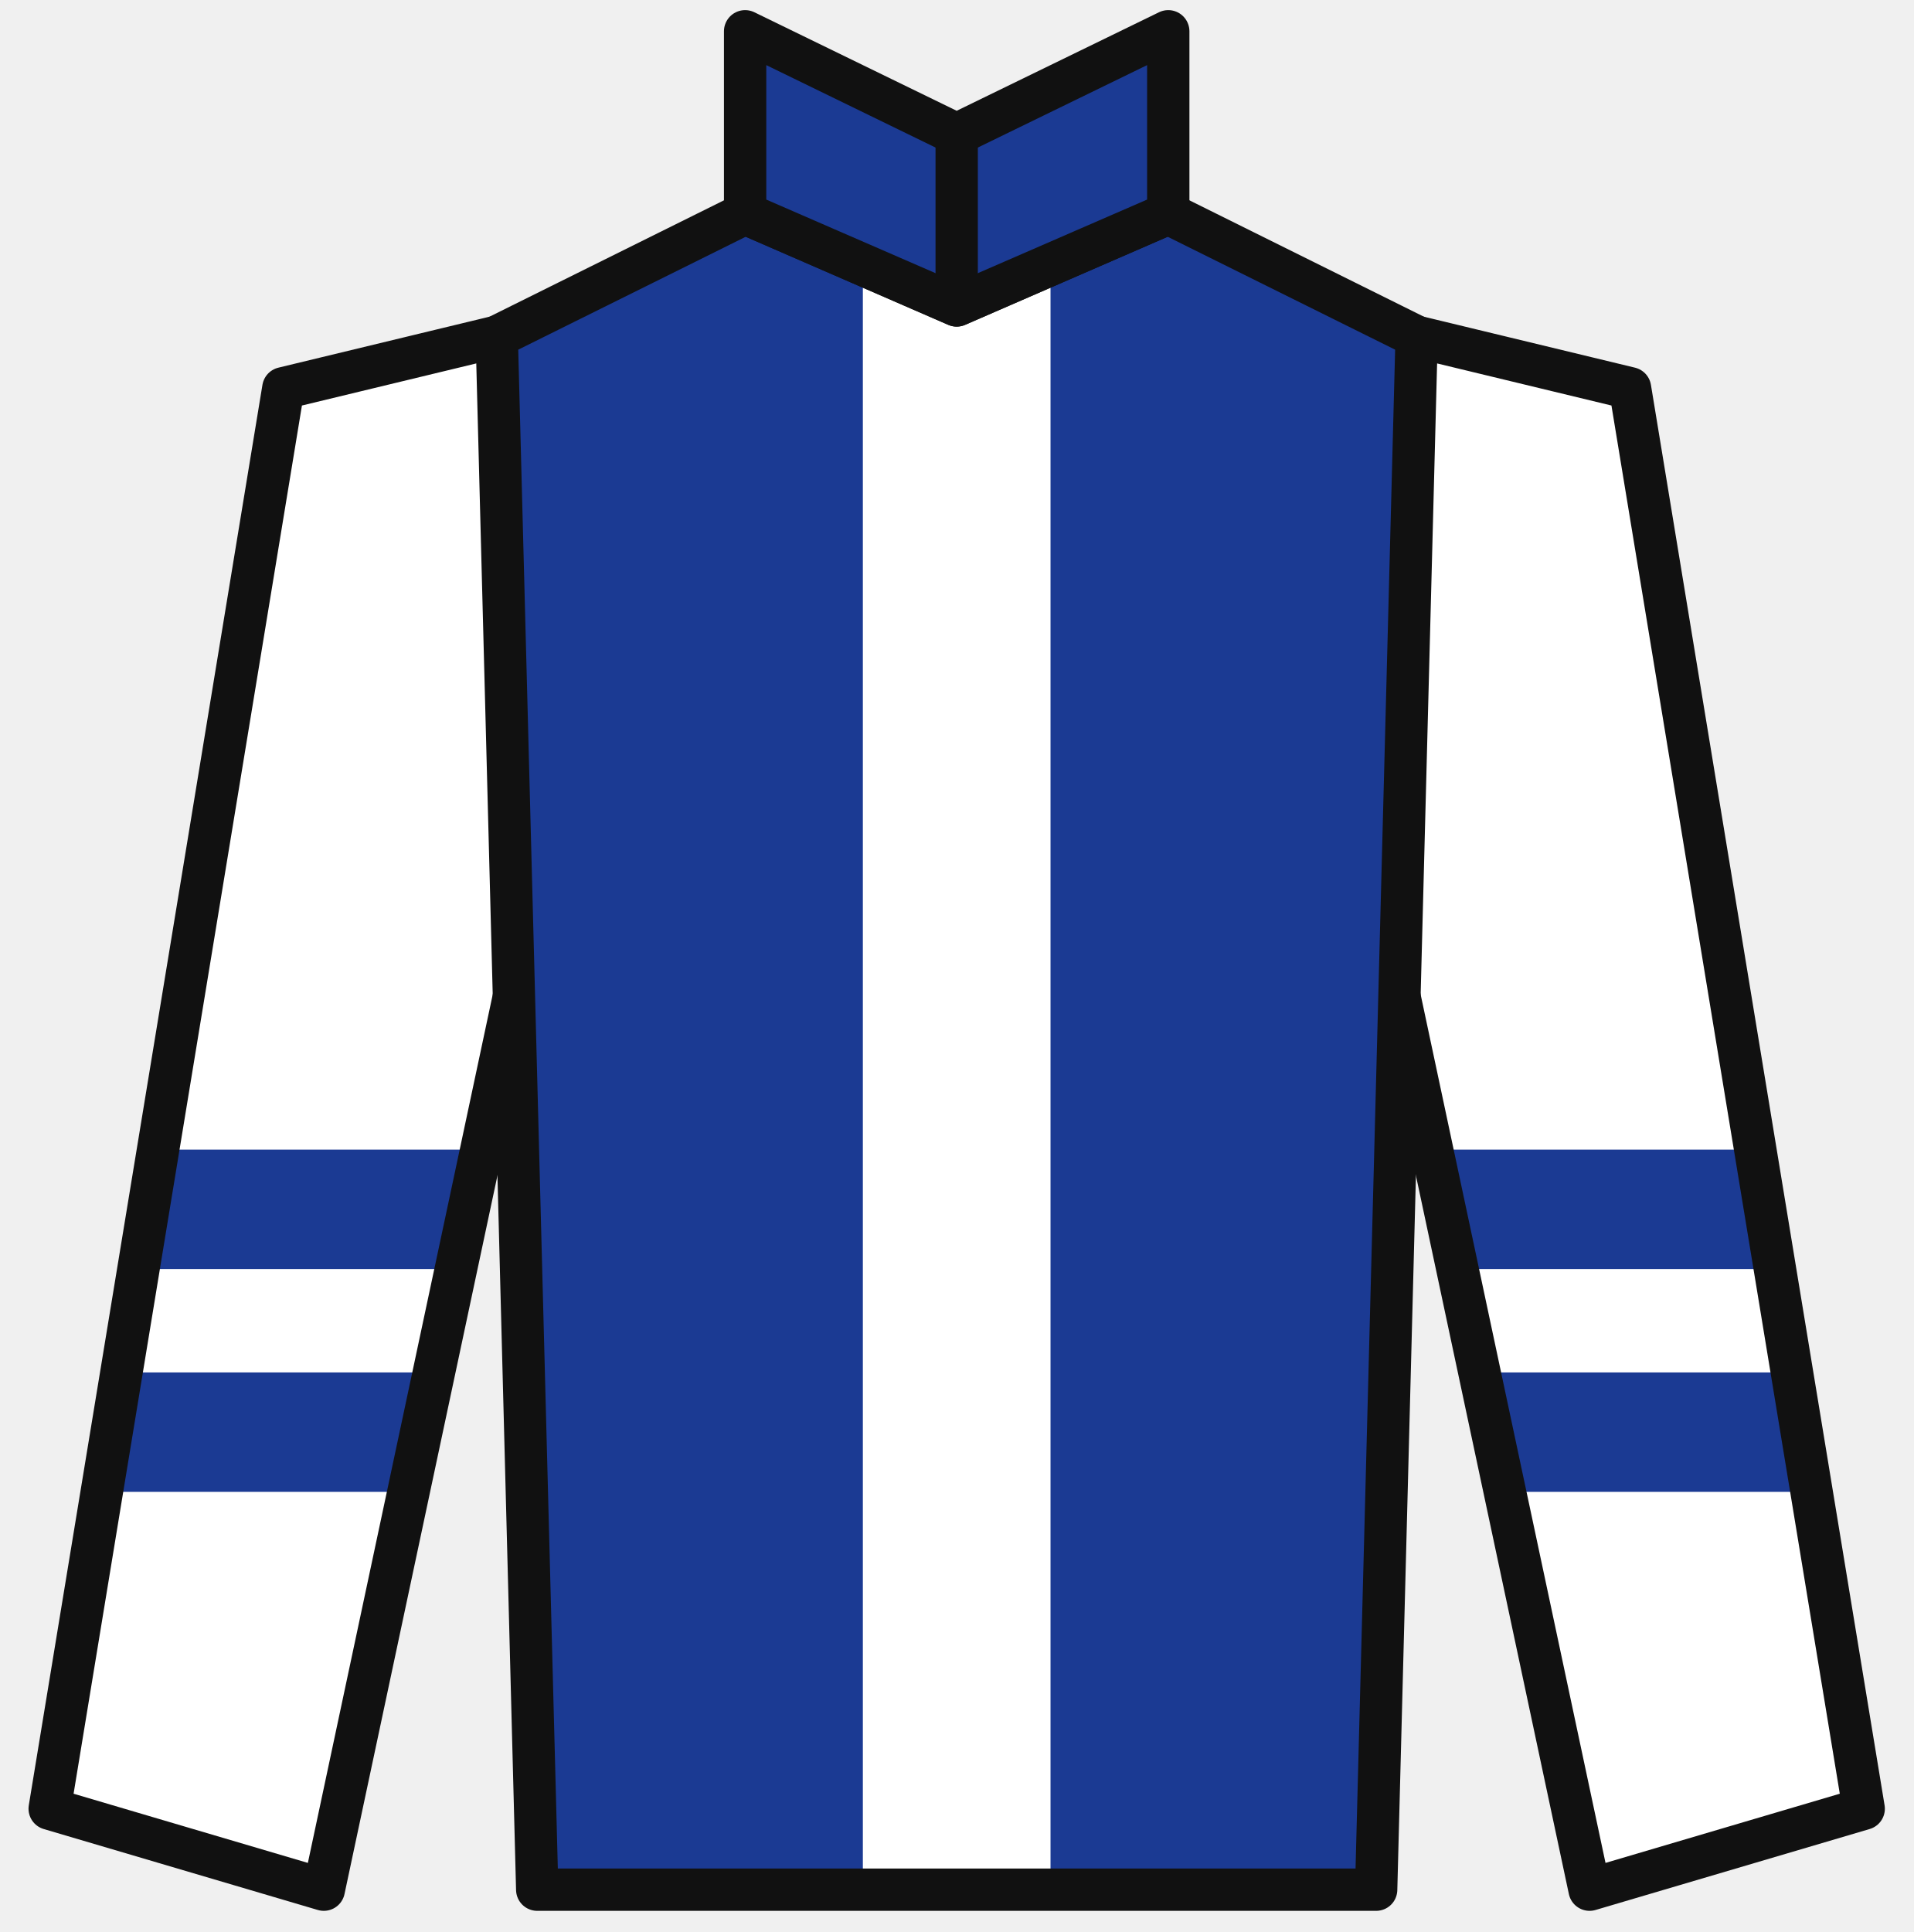
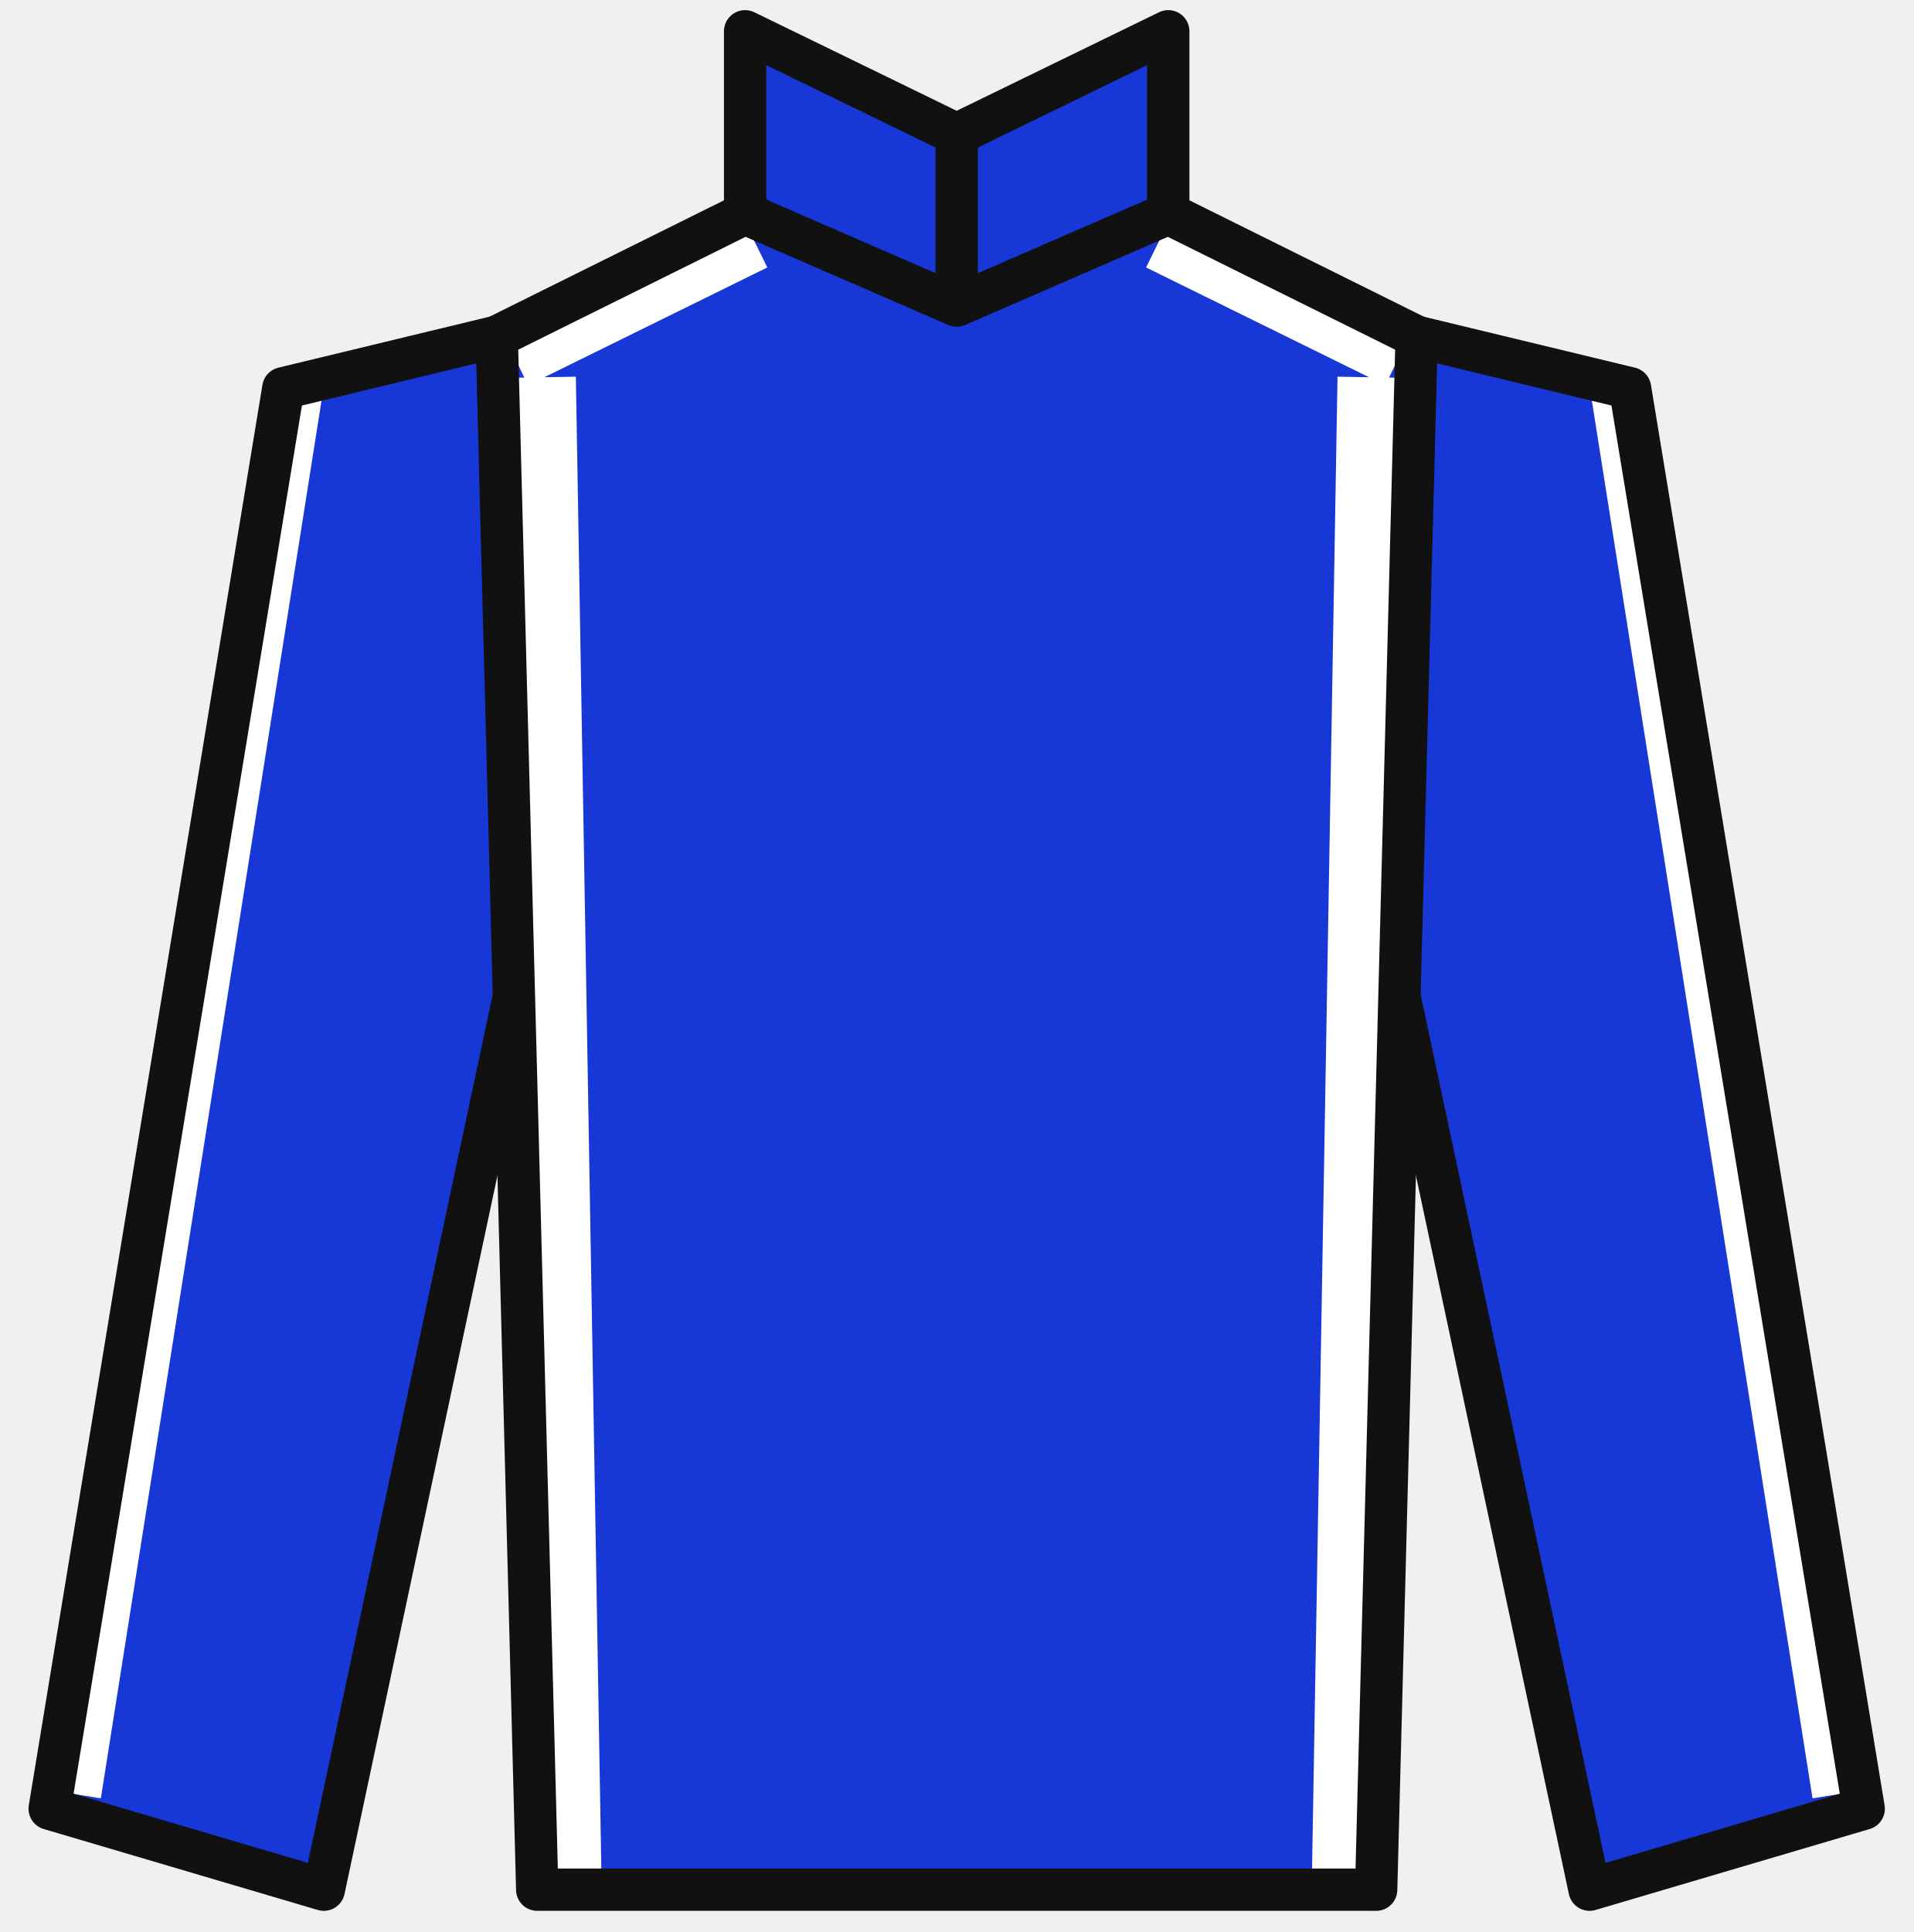
<svg xmlns="http://www.w3.org/2000/svg" class="trikot" viewBox="-1.5 -0.5 104 105" aria-hidden="true">
-   <clipPath id="b5291al">
+   <clipPath id="fix110al">
    <path d="M25.5,17.8 L13.9,20.6 L1.2,97.8 L16.1,102.2 L27,51 Z" />
  </clipPath>
-   <g clip-path="url(#b5291al)">
-     <rect x="0" y="17" width="28" height="86.5" fill="#FFFFFF" />
-     <rect x="0" y="61.98" width="28" height="6.49" fill="#1B3A93" />
-     <rect x="0" y="74.09" width="28" height="6.49" fill="#1B3A93" />
+   <g clip-path="url(#fix110al)">
+     <rect x="0" y="17" width="28" height="86.5" fill="#1737D6" />
+     <path d="M14.5,21 L2.5,97" stroke="#FFFFFF" stroke-width="3" fill="none" />
  </g>
  <path d="M25.5,17.8 L13.9,20.6 L1.2,97.8 L16.1,102.2 L27,51 Z" fill="none" stroke="#111111" stroke-width="2.3" stroke-linejoin="round" />
-   <clipPath id="b5291ar">
+   <clipPath id="fix110ar">
    <path d="M75.5,17.8 L87.1,20.6 L99.8,97.8 L84.9,102.2 L74,51 Z" />
  </clipPath>
-   <g clip-path="url(#b5291ar)">
-     <rect x="73" y="17" width="28" height="86.5" fill="#FFFFFF" />
-     <rect x="73" y="61.98" width="28" height="6.49" fill="#1B3A93" />
-     <rect x="73" y="74.09" width="28" height="6.49" fill="#1B3A93" />
+   <g clip-path="url(#fix110ar)">
+     <rect x="73" y="17" width="28" height="86.5" fill="#1737D6" />
+     <path d="M86.5,21 L98.5,97" stroke="#FFFFFF" stroke-width="3" fill="none" />
  </g>
  <path d="M75.5,17.8 L87.1,20.6 L99.8,97.8 L84.9,102.2 L74,51 Z" fill="none" stroke="#111111" stroke-width="2.3" stroke-linejoin="round" />
-   <clipPath id="b5291k">
+   <clipPath id="fix110k">
    <path d="M25.5,17.8 L39,11.1 L50.5,16.1 L62,11.1 L75.5,17.8 L73.3,102.2 L27.7,102.2 Z" />
  </clipPath>
-   <g clip-path="url(#b5291k)">
-     <rect x="25" y="10" width="51" height="93" fill="#1B3A93" />
-     <rect x="45.4" y="10" width="10.2" height="93" fill="#FFFFFF" />
+   <g clip-path="url(#fix110k)">
+     <rect x="25" y="10" width="51" height="93" fill="#1737D6" />
+     <path d="M26.5,19 L39.5,12.6 M74.5,19 L61.5,12.6 M28.2,20 L29.6,102 M72.8,20 L71.4,102" stroke="#FFFFFF" stroke-width="3.2" fill="none" />
  </g>
  <path d="M25.5,17.8 L39,11.1 L50.5,16.1 L62,11.1 L75.5,17.8 L73.3,102.2 L27.7,102.2 Z" fill="none" stroke="#111111" stroke-width="2.3" stroke-linejoin="round" />
-   <path d="M39,1.2 L50.5,6.8 L62,1.2 L62,11.1 L50.5,16.1 L39,11.1 Z" fill="#1B3A93" stroke="#111111" stroke-width="2.3" stroke-linejoin="round" />
+   <path d="M39,1.2 L50.5,6.8 L62,1.2 L62,11.1 L50.5,16.1 L39,11.1 Z" fill="#1737D6" stroke="#111111" stroke-width="2.3" stroke-linejoin="round" />
  <path d="M50.5,6.8 L50.5,16.1" fill="none" stroke="#111111" stroke-width="2.3" />
</svg>
